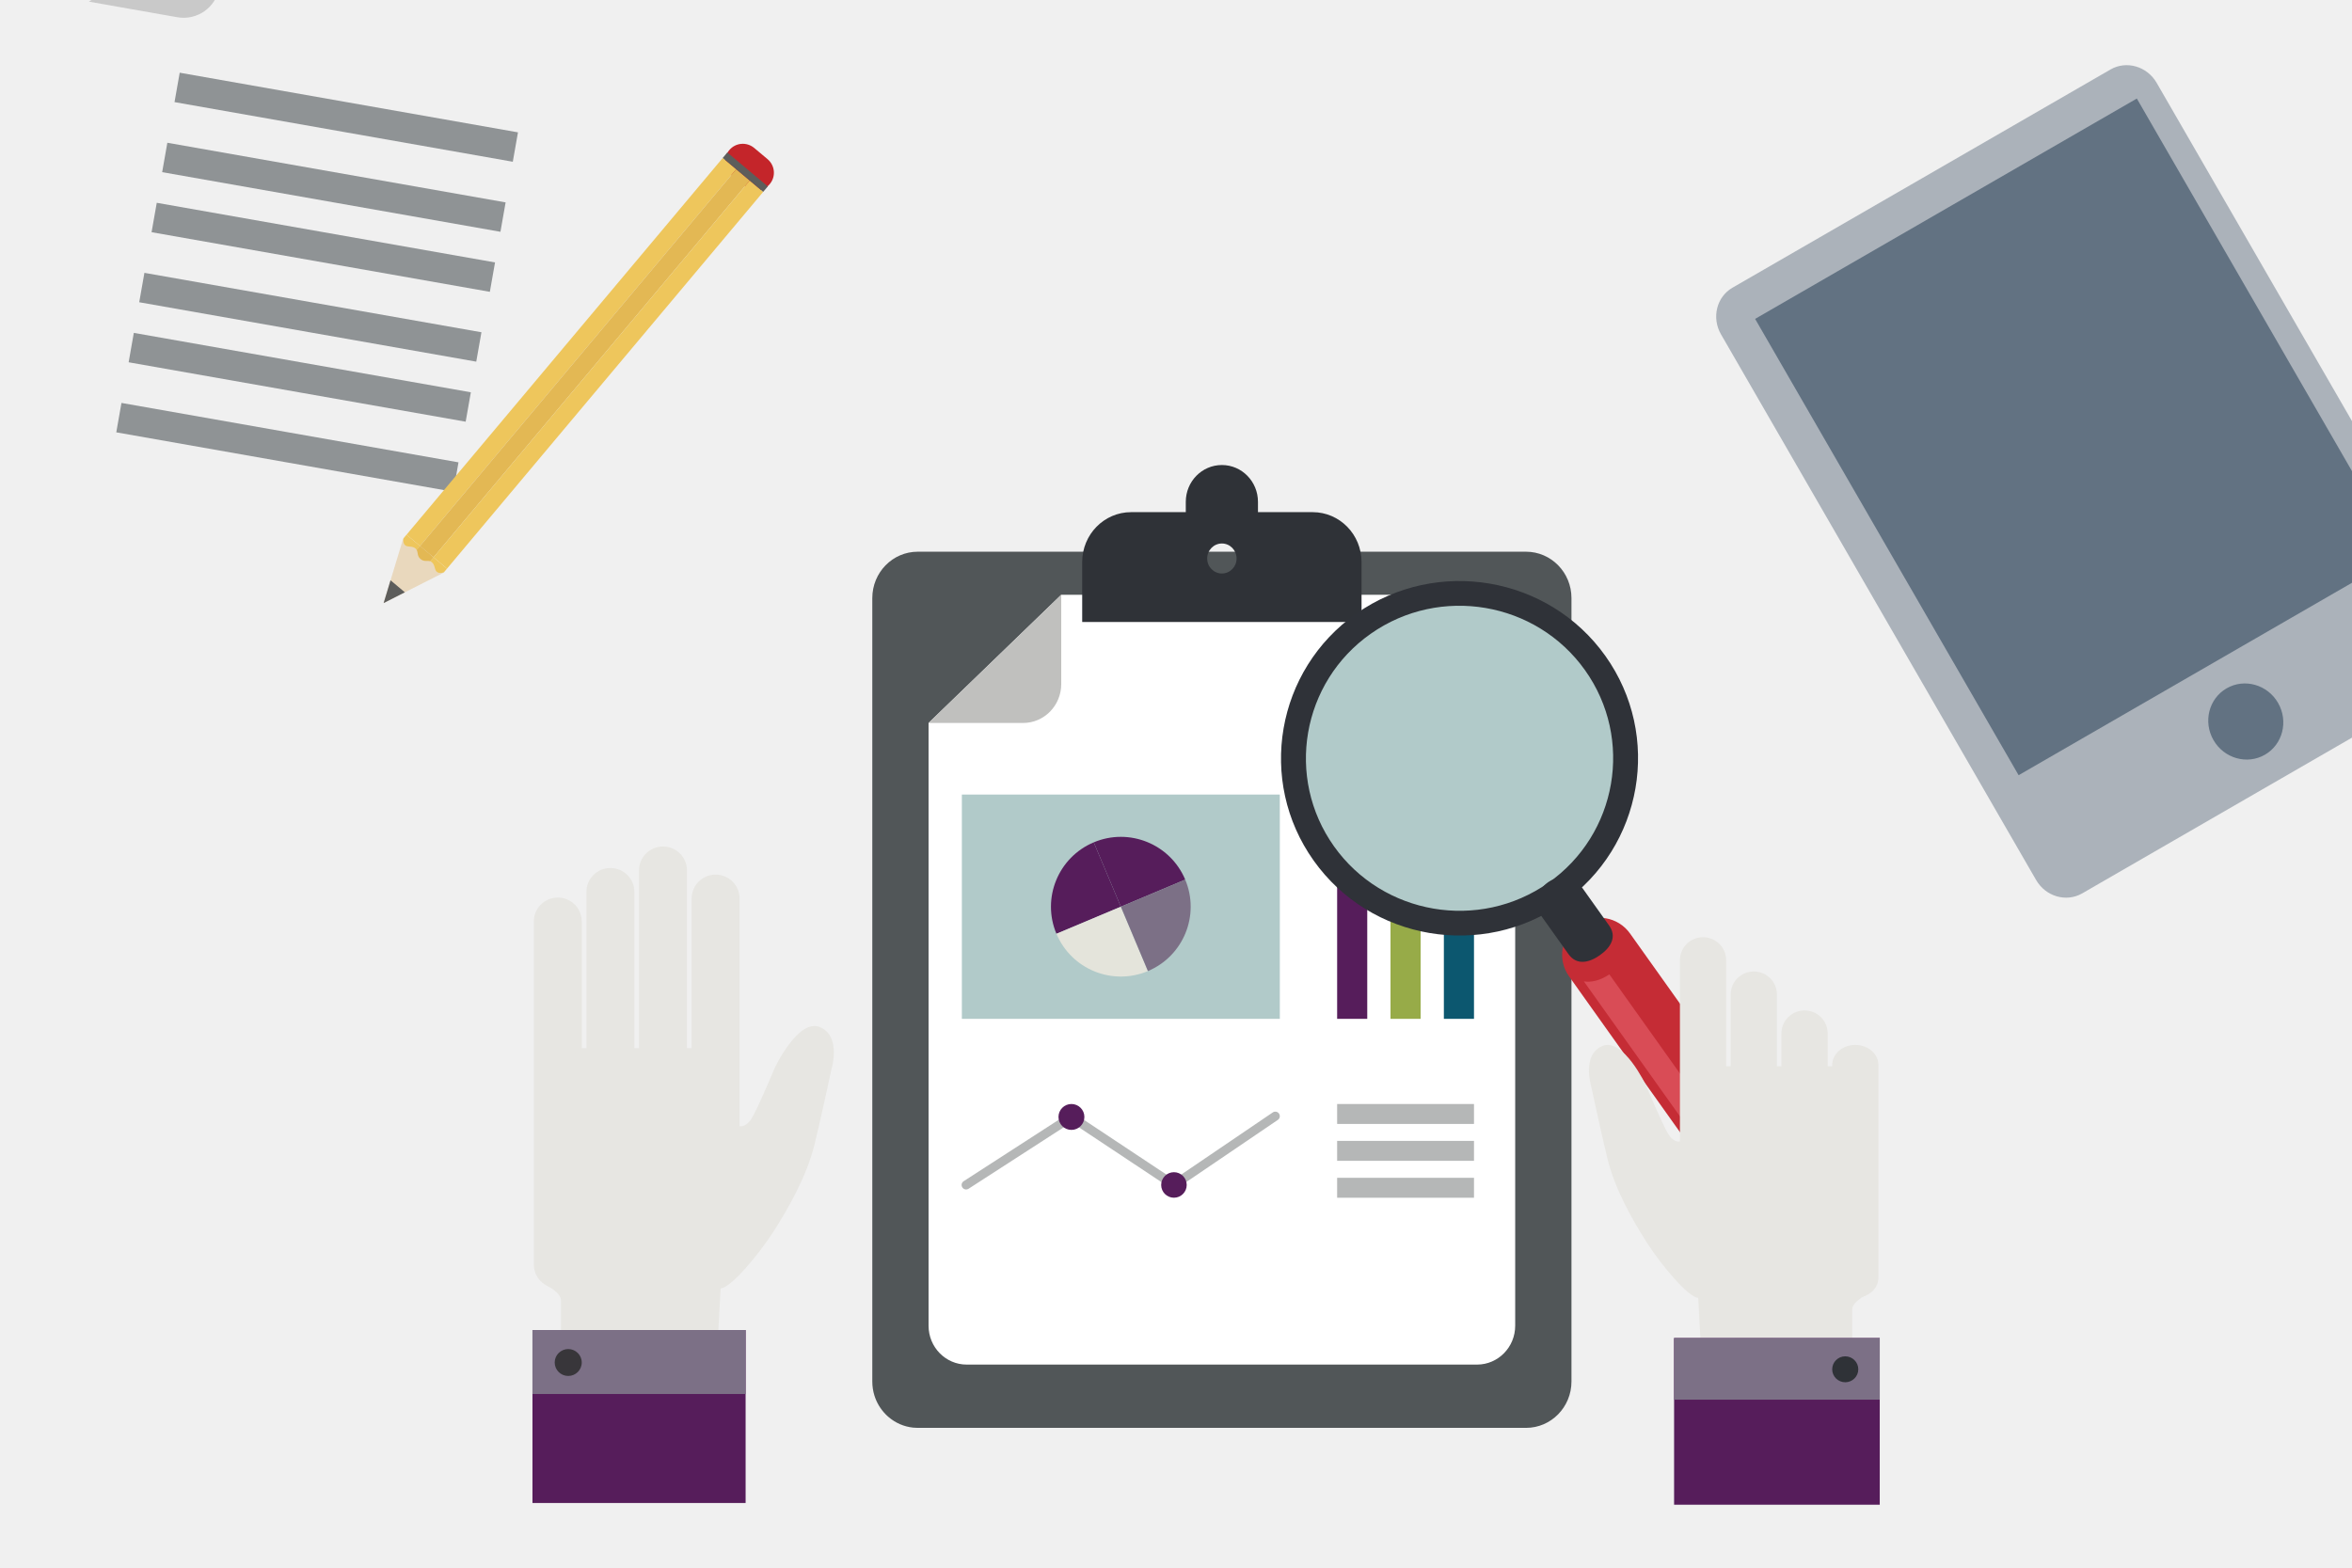
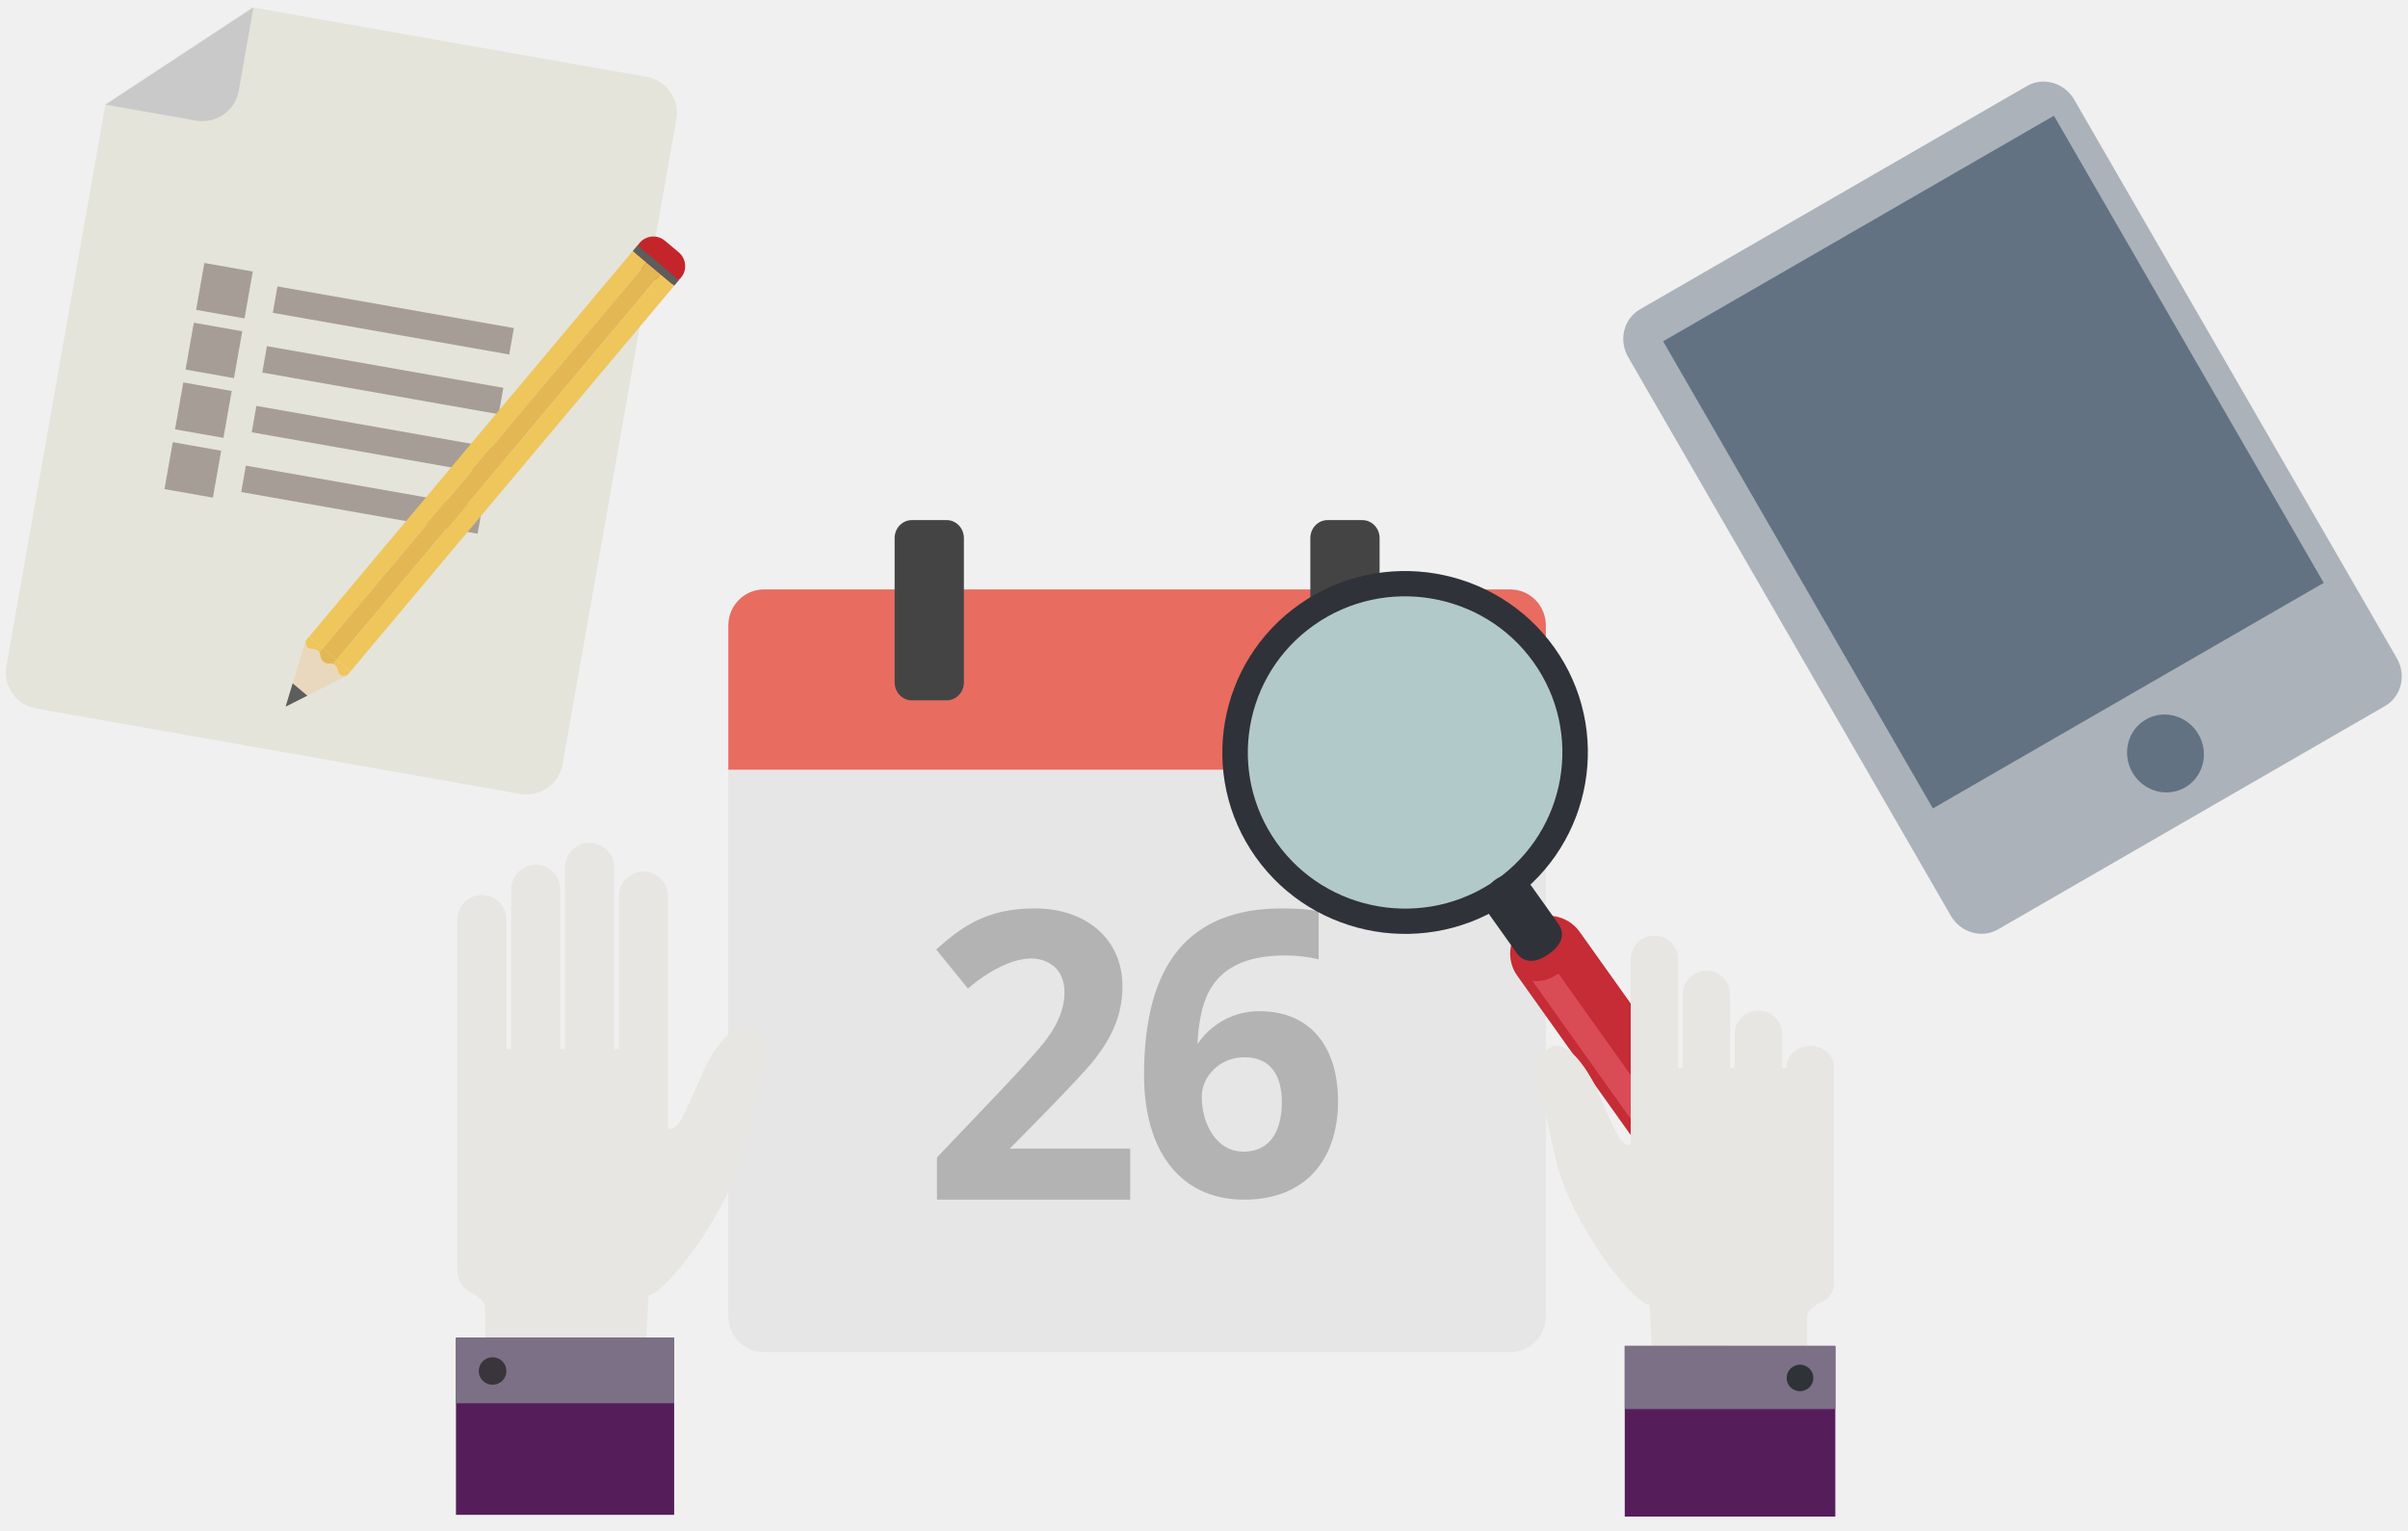
- <svg xmlns="http://www.w3.org/2000/svg" xmlns:xlink="http://www.w3.org/1999/xlink" width="162px" height="108px" viewBox="0 0 162 108" version="1.1">
+ <svg xmlns="http://www.w3.org/2000/svg" xmlns:xlink="http://www.w3.org/1999/xlink" width="162px" height="103px" viewBox="0 0 162 103" version="1.1">
  <defs>
    <path d="M-1.13686838e-13,8.16 L-1.13686838e-13,46.524 C-1.13686838e-13,47.891 1.105,49 2.469,49 L35.532,49 C36.895,49 38,47.891 38,46.524 L38,2.476 C38,1.109 36.895,0 35.532,0 L8.594,0 L-1.13686838e-13,8.16 Z" id="path-1" />
  </defs>
-   <g id="Illustrations" stroke="none" stroke-width="1" fill="none" fill-rule="evenodd">
-     <g id="Illustrations/card/c2">
-       <g id="Clipboard" transform="translate(60, 32)">
-         <g id="dokumenter/-utklippstavlen">
-           <path d="M45.109,6.008 L3.21,6.008 C1.481,6.008 0.082,7.438 0.082,9.204 L0.082,63.173 C0.082,63.503 0.131,63.823 0.222,64.122 C0.374,64.623 0.645,65.07 1,65.433 C1.069,65.502 1.144,65.574 1.223,65.638 C1.684,66.029 2.26,66.284 2.889,66.351 C2.996,66.362 3.103,66.368 3.21,66.368 L45.109,66.368 C46.838,66.368 48.239,64.937 48.239,63.173 L48.239,9.204 C48.239,7.438 46.838,6.008 45.109,6.008" id="Fill-102" fill="#515658" />
-           <path d="M3.957,17.805 L3.957,59.328 C3.957,60.811 5.133,62.008 6.582,62.008 L41.736,62.008 C43.186,62.008 44.363,60.811 44.363,59.328 L44.363,11.654 C44.363,10.173 43.186,8.974 41.736,8.974 L13.096,8.974 L3.957,17.805 Z" id="Fill-103" fill="#FFFFFF" />
-           <path d="M13.096,8.974 L13.096,15.123 C13.096,16.604 11.921,17.806 10.471,17.806 L3.957,17.806 L13.096,8.974 Z" id="Fill-104" fill="#C0C0BE" />
-           <path d="M24.161,7.509 C23.601,7.509 23.148,7.048 23.148,6.477 C23.148,5.905 23.601,5.442 24.161,5.442 C24.718,5.442 25.173,5.905 25.173,6.477 C25.173,7.048 24.718,7.509 24.161,7.509 M30.415,3.283 L26.646,3.283 L26.646,2.573 C26.646,1.171 25.533,0.036 24.161,0.036 C22.785,0.036 21.674,1.171 21.674,2.573 L21.674,3.283 L17.905,3.283 C16.047,3.283 14.539,4.822 14.539,6.719 L14.539,10.85 L33.78,10.85 L33.78,6.719 C33.78,4.822 32.273,3.283 30.415,3.283" id="Fill-105" fill="#2F3237" />
-           <g id="⚙️/-dokumenter/-innhold/-oppgaver" transform="translate(1.7836, 14.56)" stroke-width="1">
-             <g id="Group" transform="translate(8.902174, 11.83)">
-               <polygon id="Fill-118" fill="#A59D96" points="6.507 5.08 27.046 5.08 27.046 2.734 6.507 2.734" />
-               <polygon id="Fill-119" fill="#A59D96" points="6.507 10.386 27.046 10.386 27.046 8.041 6.507 8.041" />
-               <polygon id="Fill-120" fill="#A59D96" points="6.507 15.692 27.046 15.692 27.046 13.348 6.507 13.348" />
-               <polygon id="Fill-121" fill="#A59D96" points="6.507 21 27.046 21 27.046 18.655 6.507 18.655" />
-               <path d="M4.206,1.824 L3.316,1.824 L0.89,1.824 L0,1.824 L0,2.734 L0,5.08 L0,5.99 L0.89,5.99 L3.316,5.99 L4.206,5.99 L4.206,5.08 L4.206,2.734 L4.206,1.824 Z M0.89,5.08 L3.316,5.08 L3.316,2.734 L0.89,2.734 L0.89,5.08 Z" id="Fill-122" fill="#A59D96" />
-               <path d="M4.206,7.131 L3.316,7.131 L0.89,7.131 L0,7.131 L0,8.041 L0,10.386 L0,11.296 L0.89,11.296 L3.316,11.296 L4.206,11.296 L4.206,10.386 L4.206,8.041 L4.206,7.131 Z M0.89,10.386 L3.316,10.386 L3.316,8.041 L0.89,8.041 L0.89,10.386 Z" id="Fill-123" fill="#A59D96" />
-               <path d="M4.206,12.438 L3.316,12.438 L0.89,12.438 L0,12.438 L0,13.348 L0,15.692 L0,16.602 L0.89,16.602 L3.316,16.602 L4.206,16.602 L4.206,15.692 L4.206,13.348 L4.206,12.438 Z M0.89,15.692 L3.316,15.692 L3.316,13.348 L0.89,13.348 L0.89,15.692 Z" id="Fill-124" fill="#A59D96" />
-               <path d="M4.206,17.745 L3.316,17.745 L0.89,17.745 L0,17.745 L0,18.655 L0,21 L0,21.91 L0.89,21.91 L3.316,21.91 L4.206,21.91 L4.206,21 L4.206,18.655 L4.206,17.745 Z M0.89,21 L3.316,21 L3.316,18.655 L0.89,18.655 L0.89,21 Z" id="Fill-125" fill="#A59D96" />
-               <polyline id="Stroke-126" stroke="#2F3237" stroke-width="1.82" points="0.032 1.562 2.302 4.215 5.496 0" />
-               <polyline id="Stroke-127" stroke="#2F3237" stroke-width="1.82" points="0.032 7.001 2.302 9.653 5.496 5.438" />
-             </g>
+   <g id="Page-1" stroke="none" stroke-width="1" fill="none" fill-rule="evenodd">
+     <g id="2" transform="translate(0, -1)">
+       <g id="Group" transform="translate(48, 36)" fill-rule="nonzero">
+         <path d="M1,53.55 C1,54.903 2.07,56 3.391,56 L53.609,56 C54.929,56 56,54.903 56,53.55 L56,16.8 L1,16.8 L1,53.55 Z" id="Shape" fill="#E6E6E6" />
+         <path d="M53.609,4.667 L3.39,4.667 C2.07,4.667 0.999,5.753 0.999,7.093 L0.999,16.8 L55.999,16.8 L55.999,7.093 C55.999,5.753 54.929,4.667 53.608,4.667 L53.609,4.667 Z" id="Shape" fill="#E86C60" />
+         <path d="M12.186,10.92 L12.186,1.213 C12.186,0.543 12.708,0 13.352,0 L15.682,0 C16.326,0 16.847,0.543 16.847,1.213 L16.847,10.92 C16.847,11.59 16.326,12.133 15.682,12.133 L13.352,12.133 C12.708,12.133 12.186,11.59 12.186,10.92 Z M40.153,10.92 L40.153,1.213 C40.153,0.543 40.674,0 41.318,0 L43.648,0 C44.292,0 44.814,0.543 44.814,1.213 L44.814,10.92 C44.814,11.59 44.292,12.133 43.648,12.133 L41.318,12.133 C40.674,12.133 40.153,11.59 40.153,10.92 Z" id="Shape" fill="#444444" />
+         <path d="M28.034,45.733 L15.034,45.733 L15.034,42.892 C18.488,39.264 21.438,36.234 22.412,34.929 C24.064,32.714 23.769,30.829 22.99,30.111 C21.452,28.695 18.886,30.007 17.12,31.526 L14.983,28.896 C16.66,27.411 18.317,26.133 21.623,26.133 C25.065,26.133 27.513,28.196 27.513,31.367 C27.513,33.283 26.818,34.77 25.662,36.27 C24.674,37.551 19.932,42.297 19.932,42.297 L28.034,42.297 L28.034,45.733 Z M28.966,37.352 C28.966,33.569 29.74,30.753 31.286,28.905 C32.834,27.057 35.15,26.133 38.236,26.133 C39.29,26.133 40.116,26.199 40.714,26.329 L40.714,29.559 C39.985,29.387 39.238,29.3 38.489,29.298 C36.346,29.298 34.309,29.826 33.304,31.782 C32.882,32.602 32.634,33.765 32.558,35.273 C32.559,35.273 33.861,33.05 36.731,33.05 C40.221,33.05 42.017,35.525 42.017,39.104 C42.017,43.122 39.74,45.734 35.719,45.734 C31.222,45.734 28.966,42.223 28.966,37.352 Z M35.643,42.504 C37.479,42.504 38.236,41.079 38.236,39.156 C38.236,37.362 37.462,36.149 35.719,36.149 C34.055,36.149 32.849,37.449 32.849,38.803 C32.849,40.67 33.864,42.503 35.643,42.503 L35.643,42.504 Z" id="Shape" fill="#B3B3B3" />
+       </g>
+       <path d="M103.52,45.446 C107.164,50.564 105.94,57.646 100.786,61.264 C95.632,64.882 88.5,63.666 84.857,58.548 C81.213,53.43 82.439,46.348 87.592,42.73 C92.746,39.112 99.877,40.328 103.52,45.446 Z" id="Shape" fill="#B1CAC9" fill-rule="nonzero" />
+       <path d="M114.424,79.586 C113.263,80.401 111.662,80.128 110.837,78.974 L102.068,66.655 C101.674,66.102 101.518,65.415 101.634,64.746 C101.749,64.077 102.128,63.483 102.684,63.094 C103.845,62.279 105.445,62.553 106.27,63.706 L115.04,76.024 C115.434,76.577 115.59,77.264 115.475,77.933 C115.359,78.602 114.981,79.197 114.424,79.586" id="Shape" fill="#C52C35" fill-rule="nonzero" />
+       <path d="M88.419,43.056 C83.653,46.402 82.517,52.975 85.885,57.707 C89.254,62.44 95.873,63.568 100.64,60.223 C105.406,56.877 106.542,50.303 103.173,45.571 C99.805,40.839 93.185,39.71 88.419,43.056 M101.629,61.614 C96.091,65.5 88.4,64.19 84.484,58.69 C80.569,53.19 81.89,45.553 87.429,41.665 C92.967,37.777 100.659,39.088 104.574,44.587 C108.489,50.087 107.168,57.725 101.629,61.614" id="Shape" fill="#2F3238" fill-rule="nonzero" />
+       <path d="M104.19,65.21 C103.416,65.752 102.58,65.9 102.033,65.131 L100.205,62.563 C99.942,62.194 99.838,61.736 99.915,61.29 C99.992,60.844 100.244,60.447 100.615,60.188 C101.389,59.645 102.456,59.827 103.006,60.596 L104.835,63.165 C105.381,63.933 104.963,64.666 104.189,65.209" id="Shape" fill="#2F3238" fill-rule="nonzero" />
+       <path d="M103.093,67.01 L111.369,78.635 C111.644,79.02 112.177,79.111 112.564,78.839 C112.75,78.71 112.876,78.511 112.914,78.288 C112.953,78.065 112.9,77.836 112.769,77.652 L104.849,66.526 C104.192,66.969 103.573,67.087 103.093,67.009" id="Shape" fill="#D94C56" fill-rule="nonzero" />
+       <path d="M121.788,71.386 C122.668,71.386 123.38,72.003 123.38,72.765 L123.38,87.429 C123.38,88.19 122.669,88.807 121.788,88.807 C120.91,88.807 120.197,88.19 120.197,87.429 L120.197,72.765 C120.197,72.003 120.91,71.386 121.788,71.386 M118.294,69.01 C119.173,69.01 119.886,69.716 119.886,70.59 L119.886,89.603 C119.886,90.477 119.173,91.183 118.294,91.183 C117.414,91.183 116.701,90.477 116.701,89.603 L116.701,70.59 C116.701,69.716 117.414,69.01 118.294,69.01 M114.798,66.326 C115.677,66.326 116.39,67.036 116.39,67.907 L116.39,90.696 C116.39,91.569 115.677,92.276 114.798,92.276 C113.918,92.276 113.206,91.569 113.206,90.696 L113.206,67.907 C113.206,67.035 113.919,66.326 114.798,66.326 M111.301,63.965 C112.181,63.965 112.894,64.675 112.894,65.547 L112.894,80.75 C112.894,81.624 112.181,82.332 111.301,82.332 C110.421,82.332 109.709,81.624 109.709,80.75 L109.709,65.547 C109.709,64.674 110.422,63.965 111.301,63.965" id="Shape" fill="#E7E6E2" fill-rule="nonzero" />
+       <path d="M121.578,91.578 L121.578,89.614 C121.578,89.077 122.521,88.629 122.521,88.629 L120.559,72.856 L111.302,72.856 L109.709,78.036 C109.709,78.036 109.319,78.154 108.929,77.56 C108.539,76.963 107.37,74.166 107.37,74.166 C107.37,74.166 105.813,70.863 104.372,71.458 C102.935,72.053 103.594,74.225 103.594,74.225 C103.594,74.225 104.328,77.651 104.734,79.285 C105.246,81.351 106.442,83.452 107.431,85.002 C108.42,86.548 110.308,88.807 110.968,88.807 L111.118,91.577 L121.578,91.577 L121.578,91.578 Z" id="Shape" fill="#E7E6E2" fill-rule="nonzero" />
+       <polygon id="Shape" fill="#561D5B" fill-rule="nonzero" points="109.307 103.062 123.472 103.062 123.472 91.578 109.307 91.578" />
+       <polygon id="Shape" fill="#7C7086" fill-rule="nonzero" points="109.307 95.826 123.472 95.826 123.472 91.578 109.307 91.578" />
+       <path d="M121.995,93.733 C121.994,93.495 121.899,93.267 121.73,93.1 C121.561,92.932 121.333,92.838 121.095,92.839 C120.599,92.839 120.197,93.239 120.197,93.733 C120.197,94.225 120.599,94.626 121.095,94.626 C121.592,94.626 121.995,94.226 121.995,93.733" id="Shape" fill="#2F3237" fill-rule="nonzero" />
+       <g id="dokumenter/-ark" transform="translate(22.96573, 27.42711) rotate(10) translate(-22.96573, -27.42711) translate(3.965728, 2.927105)">
+         <g id="farger/-ark/-lys-grå">
+           <g id="Clipped">
+             <mask id="mask-2" fill="white">
+               <use xlink:href="#path-1" />
+             </mask>
+             <use id="path-1" fill="#E4E4DB" xlink:href="#path-1" />
          </g>
        </g>
-         <rect id="Rectangle" fill="#FFFFFF" x="8.018" y="20.795" width="32.073" height="30.74" />
-         <g id="⚙️/-dokumenter/-innhold/-statistik" transform="translate(1.781818, 15.36986)">
-           <g id="Group-2" transform="translate(4.451087, 7.121739)">
-             <path d="M0.312,27.453 C0.21,27.453 0.109,27.403 0.051,27.311 C-0.044,27.166 -0.002,26.974 0.143,26.882 L7.396,22.195 C7.5,22.128 7.634,22.129 7.736,22.198 L14.623,26.768 L21.432,22.145 C21.573,22.049 21.767,22.085 21.864,22.228 C21.96,22.37 21.924,22.563 21.782,22.659 L14.8,27.4 C14.694,27.47 14.558,27.47 14.453,27.402 L7.562,22.828 L0.48,27.403 C0.428,27.437 0.369,27.453 0.312,27.453" id="Fill-44" fill="#B5B7B7" />
-             <path d="M8.457,22.456 C8.457,22.949 8.058,23.349 7.565,23.349 C7.072,23.349 6.673,22.949 6.673,22.456 C6.673,21.964 7.072,21.564 7.565,21.564 C8.058,21.564 8.457,21.964 8.457,22.456" id="Fill-45" fill="#561D5B" />
-             <path d="M15.505,27.142 C15.505,27.627 15.11,28.021 14.625,28.021 C14.139,28.021 13.746,27.627 13.746,27.142 C13.746,26.657 14.139,26.262 14.625,26.262 C15.11,26.262 15.505,26.657 15.505,27.142" id="Fill-46" fill="#561D5B" />
-             <polygon id="Fill-47" fill="#561D5B" points="25.866 15.698 27.94 15.698 27.94 0 25.866 0" />
-             <polygon id="Fill-48" fill="#97AB48" points="29.542 15.698 31.616 15.698 31.616 7.589 29.542 7.589" />
-             <polygon id="Fill-49" fill="#0C576F" points="33.217 15.698 35.292 15.698 35.292 5.036 33.217 5.036" />
-             <polygon id="Fill-50" fill="#B1CAC9" points="0.018 15.698 21.918 15.698 21.918 0.246 0.018 0.246" />
-             <path d="M9.101,3.538 C6.653,4.569 5.502,7.389 6.532,9.838 L10.968,7.973 L9.101,3.538 Z" id="Fill-51" fill="#561D5B" />
-             <path d="M15.402,6.106 C14.372,3.657 11.551,2.507 9.102,3.538 L10.968,7.972 L15.402,6.106 Z" id="Fill-52" fill="#561D5B" />
-             <path d="M6.533,9.838 C7.563,12.288 10.384,13.437 12.833,12.407 L10.967,7.972 L6.533,9.838 Z" id="Fill-53" fill="#E4E4DB" />
-             <path d="M10.968,7.972 L12.834,12.406 C15.282,11.376 16.432,8.555 15.401,6.107 L10.968,7.972 Z" id="Fill-54" fill="#7C7086" />
-             <polygon id="Fill-55" fill="#B5B7B7" points="25.866 22.938 35.292 22.938 35.292 21.565 25.866 21.565" />
-             <polygon id="Fill-56" fill="#B5B7B7" points="25.866 25.479 35.292 25.479 35.292 24.105 25.866 24.105" />
-             <polygon id="Fill-57" fill="#B5B7B7" points="25.866 28.022 35.292 28.022 35.292 26.649 25.866 26.649" />
+         <path d="M8.672,0 L8.672,5.687 C8.672,7.056 7.556,8.165 6.18,8.165 L4.54747351e-13,8.165 L8.672,0 Z" id="Fill-59" fill="#C9C9C9" fill-rule="nonzero" />
+         <g id="⚙️/-dokumenter/-innhold/-oppgaver" transform="translate(8.407407, 17)" fill="#A59D96" fill-rule="nonzero">
+           <g id="Group" transform="translate(0, 0.1)">
+             <polygon id="Fill-118" points="5.117 2.907 21.267 2.907 21.267 1.103 5.117 1.103" />
+             <polygon id="Fill-119" points="5.117 6.989 21.267 6.989 21.267 5.185 5.117 5.185" />
+             <polygon id="Fill-120" points="5.117 11.071 21.267 11.071 21.267 9.268 5.117 9.268" />
+             <polygon id="Fill-121" points="5.117 15.154 21.267 15.154 21.267 13.35 5.117 13.35" />
+             <path d="M3.308,0.403 L2.607,0.403 L0.7,0.403 L0,0.403 L0,1.103 L0,2.908 L0,3.608 L0.7,3.608 L2.607,3.608 L3.308,3.608 L3.308,2.908 L3.308,1.103 L3.308,0.403 Z M0.7,2.908 L2.607,2.908 L2.607,1.103 L0.7,1.103 L0.7,2.908 Z" id="Fill-122" />
+             <path d="M3.308,4.485 L2.607,4.485 L0.7,4.485 L0,4.485 L0,5.185 L0,6.989 L0,7.689 L0.7,7.689 L2.607,7.689 L3.308,7.689 L3.308,6.989 L3.308,5.185 L3.308,4.485 Z M0.7,6.989 L2.607,6.989 L2.607,5.185 L0.7,5.185 L0.7,6.989 Z" id="Fill-123" />
+             <path d="M3.308,8.567 L2.607,8.567 L0.7,8.567 L0,8.567 L0,9.267 L0,11.071 L0,11.771 L0.7,11.771 L2.607,11.771 L3.308,11.771 L3.308,11.071 L3.308,9.267 L3.308,8.567 Z M0.7,11.071 L2.607,11.071 L2.607,9.267 L0.7,9.267 L0.7,11.071 Z" id="Fill-124" />
+             <path d="M3.308,12.65 L2.607,12.65 L0.7,12.65 L0,12.65 L0,13.35 L0,15.154 L0,15.854 L0.7,15.854 L2.607,15.854 L3.308,15.854 L3.308,15.154 L3.308,13.35 L3.308,12.65 Z M0.7,15.154 L2.607,15.154 L2.607,13.35 L0.7,13.35 L0.7,15.154 Z" id="Fill-125" />
          </g>
        </g>
      </g>
-       <g id="Right" transform="translate(88, 40)">
-         <path d="M21.52,6.046 C25.164,11.164 23.94,18.246 18.786,21.864 C13.632,25.482 6.5,24.266 2.857,19.148 C-0.787,14.03 0.439,6.948 5.592,3.33 C10.746,-0.288 17.877,0.928 21.52,6.046 Z" id="Fill-95" fill="#B1CAC9" />
-         <path d="M32.424,40.186 C31.262,41 29.657,40.726 28.837,39.574 L20.068,27.255 C19.248,26.103 19.523,24.508 20.684,23.694 C21.845,22.879 23.449,23.154 24.27,24.306 L33.039,36.624 C33.859,37.776 33.584,39.371 32.424,40.186" id="Fill-97" fill="#C52C35" />
-         <path d="M6.419,3.656 C1.653,7.002 0.517,13.575 3.885,18.307 C7.254,23.04 13.873,24.168 18.64,20.823 C23.406,17.477 24.542,10.904 21.173,6.171 C17.805,1.439 11.185,0.31 6.419,3.656 M19.629,22.214 C14.091,26.101 6.4,24.791 2.484,19.29 C-1.431,13.791 -0.11,6.153 5.429,2.265 C10.967,-1.623 18.658,-0.312 22.574,5.187 C26.489,10.688 25.168,18.325 19.629,22.214" id="Fill-99" fill="#2F3238" />
-         <path d="M22.189,25.809 C21.416,26.352 20.58,26.5 20.033,25.731 L18.205,23.163 C17.657,22.393 17.842,21.331 18.615,20.788 C19.389,20.245 20.459,20.427 21.006,21.196 L22.835,23.765 C23.381,24.533 22.963,25.266 22.189,25.809" id="Fill-101" fill="#2F3238" />
-         <path d="M21.093,27.609 L29.369,39.235 C29.643,39.62 30.177,39.711 30.564,39.439 C30.951,39.167 31.042,38.637 30.769,38.252 L22.849,27.126 C22.192,27.569 21.573,27.687 21.093,27.609" id="Fill-103" fill="#D94C56" />
-         <path d="M39.788,31.986 C40.669,31.986 41.38,32.603 41.38,33.365 L41.38,48.029 C41.38,48.79 40.669,49.407 39.788,49.407 C38.91,49.407 38.197,48.79 38.197,48.029 L38.197,33.365 C38.197,32.603 38.91,31.986 39.788,31.986" id="Fill-105" fill="#E7E6E2" />
-         <path d="M36.294,29.609 C37.173,29.609 37.886,30.316 37.886,31.19 L37.886,50.203 C37.886,51.077 37.173,51.784 36.294,51.784 C35.414,51.784 34.701,51.077 34.701,50.203 L34.701,31.19 C34.701,30.316 35.414,29.609 36.294,29.609" id="Fill-107" fill="#E7E6E2" />
-         <path d="M32.798,26.926 C33.677,26.926 34.39,27.635 34.39,28.507 L34.39,51.296 C34.39,52.169 33.677,52.876 32.798,52.876 C31.919,52.876 31.206,52.169 31.206,51.296 L31.206,28.507 C31.206,27.635 31.919,26.926 32.798,26.926" id="Fill-109" fill="#E7E6E2" />
-         <path d="M29.301,24.565 C30.181,24.565 30.894,25.274 30.894,26.147 L30.894,41.351 C30.894,42.225 30.181,42.933 29.301,42.933 C28.422,42.933 27.709,42.225 27.709,41.351 L27.709,26.147 C27.709,25.274 28.422,24.565 29.301,24.565" id="Fill-111" fill="#E7E6E2" />
-         <path d="M39.578,52.178 L39.578,50.214 C39.578,49.677 40.521,49.229 40.521,49.229 L38.559,33.456 L29.302,33.456 L27.709,38.636 C27.709,38.636 27.319,38.754 26.929,38.16 C26.54,37.563 25.37,34.766 25.37,34.766 C25.37,34.766 23.813,31.463 22.372,32.058 C20.935,32.653 21.594,34.825 21.594,34.825 C21.594,34.825 22.328,38.251 22.734,39.885 C23.246,41.951 24.442,44.052 25.431,45.602 C26.42,47.148 28.308,49.407 28.968,49.407 L29.119,52.178 L39.578,52.178 Z" id="Fill-113" fill="#E7E6E2" />
-         <polygon id="Fill-115" fill="#561D5B" points="27.307 63.662 41.472 63.662 41.472 52.178 27.307 52.178" />
-         <polygon id="Fill-117" fill="#7C7086" points="27.307 56.426 41.472 56.426 41.472 52.178 27.307 52.178" />
-         <path d="M39.995,54.333 C39.995,53.839 39.592,53.439 39.095,53.439 C38.599,53.439 38.197,53.839 38.197,54.333 C38.197,54.825 38.599,55.226 39.095,55.226 C39.592,55.226 39.995,54.825 39.995,54.333" id="Fill-118" fill="#2F3237" />
+       <g id="Group" transform="translate(30, 57)" fill-rule="nonzero">
+         <path d="M2.42,4.234 C1.508,4.234 0.77,4.968 0.77,5.873 L0.77,29.515 C0.77,30.42 1.508,31.155 2.42,31.155 C3.33,31.155 4.07,30.42 4.07,29.515 L4.07,5.873 C4.07,4.968 3.33,4.233 2.42,4.233 M6.042,2.198 C5.132,2.198 4.392,2.931 4.392,3.838 L4.392,27.477 C4.392,28.383 5.132,29.117 6.042,29.117 C6.954,29.117 7.692,28.383 7.692,27.477 L7.692,3.837 C7.692,2.931 6.954,2.198 6.042,2.198 M9.666,0.716 C8.755,0.716 8.015,1.452 8.015,2.357 L8.015,25.997 C8.015,26.904 8.755,27.637 9.665,27.637 C10.577,27.637 11.315,26.904 11.315,25.997 L11.315,2.357 C11.315,1.452 10.577,0.716 9.665,0.716 M13.289,2.653 C12.378,2.653 11.639,3.389 11.639,4.293 L11.639,21.373 C11.639,22.279 12.378,23.013 13.289,23.013 C14.201,23.013 14.939,22.279 14.939,21.373 L14.939,4.293 C14.939,3.389 14.201,2.653 13.289,2.653" id="Shape" fill="#E7E6E2" />
+         <path d="M2.638,34.03 L2.638,31.992 C2.638,31.434 1.662,30.97 1.662,30.97 L3.694,14.607 L13.289,14.607 L14.939,19.98 C14.939,19.98 15.343,20.103 15.748,19.487 C16.151,18.867 17.364,15.965 17.364,15.965 C17.364,15.965 18.977,12.539 20.47,13.155 C21.96,13.773 21.277,16.026 21.277,16.026 C21.277,16.026 20.517,19.581 20.095,21.276 C19.565,23.419 18.325,25.599 17.301,27.207 C16.276,28.811 14.319,31.155 13.635,31.155 L13.479,34.029 L2.639,34.029 L2.638,34.03 Z" id="Shape" fill="#E7E6E2" />
+         <polygon id="Shape" fill="#561D5B" points="0.675 45.943 15.356 45.943 15.356 34.029 0.676 34.029" />
+         <polygon id="Shape" fill="#7C7086" points="0.675 38.435 15.356 38.435 15.356 34.029 0.676 34.029" />
+         <path d="M2.206,36.265 C2.207,36.018 2.306,35.782 2.481,35.608 C2.655,35.434 2.892,35.337 3.139,35.338 C3.653,35.338 4.069,35.753 4.069,36.265 C4.067,36.777 3.651,37.192 3.139,37.192 C2.892,37.193 2.655,37.096 2.481,36.922 C2.306,36.748 2.207,36.512 2.206,36.265" id="Shape" fill="#38363A" />
      </g>
-       <g id="Left" transform="translate(36, 58)">
-         <path d="M2.421,3.834 C1.508,3.834 0.77,4.568 0.77,5.473 L0.77,29.115 C0.77,30.02 1.508,30.755 2.421,30.755 C3.33,30.755 4.07,30.02 4.07,29.115 L4.07,5.473 C4.07,4.568 3.33,3.834 2.421,3.834" id="Fill-201" fill="#E7E6E2" />
-         <path d="M6.042,1.798 C5.132,1.798 4.392,2.531 4.392,3.438 L4.392,27.077 C4.392,27.983 5.132,28.717 6.042,28.717 C6.954,28.717 7.693,27.983 7.693,27.077 L7.693,3.438 C7.693,2.531 6.954,1.798 6.042,1.798" id="Fill-202" fill="#E7E6E2" />
-         <path d="M9.666,0.316 C8.755,0.316 8.015,1.052 8.015,1.957 L8.015,25.598 C8.015,26.504 8.755,27.237 9.666,27.237 C10.577,27.237 11.316,26.504 11.316,25.598 L11.316,1.957 C11.316,1.052 10.577,0.316 9.666,0.316" id="Fill-203" fill="#E7E6E2" />
-         <path d="M13.289,2.253 C12.378,2.253 11.639,2.989 11.639,3.894 L11.639,20.973 C11.639,21.879 12.378,22.613 13.289,22.613 C14.201,22.613 14.94,21.879 14.94,20.973 L14.94,3.894 C14.94,2.989 14.201,2.253 13.289,2.253" id="Fill-204" fill="#E7E6E2" />
-         <path d="M2.638,33.629 L2.638,31.592 C2.638,31.034 1.662,30.57 1.662,30.57 L3.694,14.207 L13.289,14.207 L14.939,19.58 C14.939,19.58 15.343,19.703 15.748,19.087 C16.151,18.467 17.364,15.565 17.364,15.565 C17.364,15.565 18.977,12.139 20.47,12.756 C21.959,13.373 21.277,15.626 21.277,15.626 C21.277,15.626 20.517,19.181 20.095,20.875 C19.564,23.019 18.326,25.199 17.301,26.807 C16.276,28.411 14.319,30.755 13.635,30.755 L13.479,33.629 L2.638,33.629 Z" id="Fill-205" fill="#E7E6E2" />
-         <polygon id="Fill-206" fill="#561D5B" points="0.675 45.543 15.356 45.543 15.356 33.629 0.675 33.629" />
-         <polygon id="Fill-207" fill="#7C7086" points="0.675 38.035 15.356 38.035 15.356 33.629 0.675 33.629" />
-         <path d="M2.206,35.865 C2.206,35.353 2.624,34.938 3.139,34.938 C3.653,34.938 4.07,35.353 4.07,35.865 C4.07,36.376 3.653,36.792 3.139,36.792 C2.624,36.792 2.206,36.376 2.206,35.865" id="Fill-208" fill="#38363A" />
+       <g id="Group" transform="translate(109, 6)" fill-rule="nonzero">
+         <path d="M51.458,42.511 L25.418,57.545 C24.323,58.178 22.9,57.765 22.241,56.623 L0.538,19.033 C-0.121,17.892 0.233,16.453 1.328,15.82 L27.368,0.786 C28.464,0.153 29.888,0.566 30.546,1.708 L52.249,39.298 C52.908,40.44 52.554,41.878 51.458,42.511" id="Shape" fill="#ABB2BA" />
+         <path d="M21.037,49.405 L47.33,34.225 L29.18,2.788 L2.887,17.968 L21.037,49.405 Z M38.907,44.422 C39.636,45.685 39.231,47.284 38.004,47.992 C36.776,48.702 35.19,48.252 34.461,46.989 C33.732,45.727 34.136,44.129 35.364,43.42 C36.591,42.711 38.178,43.16 38.907,44.422 Z" id="Shape" fill="#627282" />
      </g>
-       <g id="devices/-tablet" transform="translate(144.5, 33) rotate(-30) translate(-144.5, -33) translate(127, 9)">
-         <path d="M32.359,48.18 L2.291,48.18 C1.026,48.18 0,47.111 0,45.793 L0,2.387 C0,1.07 1.026,1.13686838e-13 2.291,1.13686838e-13 L32.359,1.13686838e-13 C33.624,1.13686838e-13 34.65,1.07 34.65,2.387 L34.65,45.793 C34.65,47.111 33.624,48.18 32.359,48.18" id="Fill-13" fill="#ABB2BA" />
-         <g id="⚙️/-skjerm/-tablet/-tom" transform="translate(2.566667, 2.64)" fill="#627282">
-           <polygon id="Fill-14-Copy" points="0 36.3 30.36 36.3 30.36 0 0 0" />
-         </g>
-         <path d="M20.533,43.56 C20.533,45.017 19.384,46.2 17.966,46.2 C16.549,46.2 15.4,45.017 15.4,43.56 C15.4,42.102 16.549,40.92 17.966,40.92 C19.384,40.92 20.533,42.102 20.533,43.56" id="Fill-15" fill="#627282" />
-       </g>
-       <g id="dokumenter/-ark" transform="translate(22, 19.5) rotate(10) translate(-22, -19.5) translate(3, -5)">
-         <g id="farger/-ark/-lys-grå" stroke-width="1">
-           <mask id="mask-2" fill="white">
-             <use xlink:href="#path-1" />
-           </mask>
-           <g id="Mask" />
-           <g id="⚙️/farger/-ark/-lys-grå" mask="url(#mask-2)">
-             <g transform="translate(-5.62963, -7)" />
-           </g>
-         </g>
-         <path d="M8.672,0 L8.672,5.687 C8.672,7.056 7.556,8.165 6.18,8.165 L0,8.165 L8.672,0 Z" id="Fill-59" fill="#C9C9C9" />
-         <g id="⚙️/-dokumenter/-innhold/-tekst" transform="translate(1.407407, 7)" fill="#8F9395" stroke-width="1">
-           <g id="Group" transform="translate(5.6, 4.9)">
-             <polygon id="Fill-60" points="0 6.957 23.659 6.957 23.659 4.9 0 4.9" />
-             <polygon id="Fill-61" points="0 11.157 23.659 11.157 23.659 9.1 0 9.1" />
-             <polygon id="Fill-62" points="0 16.057 23.572 16.057 23.572 14 0 14" />
-             <polygon id="Fill-63" points="0 20.257 23.572 20.257 23.572 18.2 0 18.2" />
-             <polygon id="Fill-64" points="0 25.157 23.572 25.157 23.572 23.1 0 23.1" />
-             <polygon id="Fill-65" points="0 2.057 23.659 2.057 23.659 0 0 0" />
-           </g>
-         </g>
-       </g>
-       <g id="gjenstander/-ovenfra/-blyant" transform="translate(39.70923, 25.98949) rotate(130) translate(-39.70923, -25.98949) translate(19.20923, 23.98949)">
-         <path d="M2.984,1.58 L2.984,2.776 C2.984,3.451 2.442,3.997 1.773,3.997 L1.743,3.997 C1.073,3.997 0.532,3.451 0.532,2.776 L0.532,1.58 C0.532,0.906 1.073,0.359 1.743,0.359 L1.773,0.359 C2.442,0.359 2.984,0.906 2.984,1.58" id="Fill-121" fill="#C4252A" />
-         <polygon id="Fill-122" fill="#E9D8BD" points="36.697 3.997 40.956 2.178 36.697 0.359 36.198 2.251" />
-         <polygon id="Fill-123" fill="#EEC65C" points="2.452 3.997 36.333 3.997 36.333 2.785 2.452 2.785" />
-         <polygon id="Fill-124" fill="#E3B854" points="2.452 2.785 36.333 2.785 36.333 1.572 2.452 1.572" />
-         <polygon id="Fill-125" fill="#EEC65C" points="2.452 1.572 36.333 1.572 36.333 0.359 2.452 0.359" />
-         <path d="M36.954,3.601 C36.954,3.372 36.666,3.219 36.666,2.914 C36.666,2.865 36.676,2.823 36.691,2.784 L36.333,2.784 L36.333,3.997 L36.666,3.997 C36.666,3.997 36.954,3.829 36.954,3.601" id="Fill-126" fill="#EEC65C" />
-         <path d="M36.69,2.784 C36.766,2.586 36.999,2.501 36.999,2.178 C36.999,1.855 36.766,1.77 36.69,1.572 L36.333,1.572 L36.333,2.784 L36.69,2.784 Z" id="Fill-127" fill="#E3B854" />
-         <path d="M36.69,1.572 C36.676,1.533 36.666,1.491 36.666,1.442 C36.666,1.137 36.953,0.984 36.953,0.755 C36.953,0.526 36.666,0.359 36.666,0.359 L36.333,0.359 L36.333,1.572 L36.69,1.572 Z" id="Fill-128" fill="#EEC65C" />
-         <polygon id="Fill-129" fill="#5D5D5B" points="40.956 2.178 39.449 1.535 39.449 2.822" />
-         <polygon id="Fill-130" fill="#5D5D5B" points="1.961 3.997 2.452 3.997 2.452 0.359 1.961 0.359" />
+       <g id="Group" transform="translate(19, 16)" fill-rule="nonzero">
+         <path d="M25.081,3.852 L24.165,3.082 C23.65,2.653 23.579,1.887 24.008,1.371 L24.028,1.347 C24.236,1.101 24.534,0.948 24.855,0.921 C25.176,0.894 25.495,0.997 25.741,1.205 L26.657,1.974 C27.174,2.407 27.244,3.174 26.814,3.686 L26.794,3.709 C26.36,4.221 25.594,4.285 25.081,3.852" id="Shape" fill="#C4252A" />
+         <polygon id="Shape" fill="#E9D8BD" points="1.559 28.124 0.215 32.556 4.346 30.463 3.218 28.864" />
+         <polygon id="Shape" fill="#EEC65C" points="23.57 1.89 1.794 27.846 2.722 28.626 24.5 2.67" />
+         <polygon id="Shape" fill="#E3B854" points="24.5 2.67 2.72 28.625 3.65 29.405 25.428 3.45" />
+         <path d="M25.429,3.45 L3.65,29.404 L4.58,30.184 L26.358,4.229 L25.429,3.45 Z M1.697,28.575 C1.873,28.722 2.175,28.6 2.408,28.796 C2.442,28.825 2.471,28.86 2.492,28.899 L2.722,28.625 L1.792,27.845 L1.579,28.1 C1.579,28.1 1.522,28.428 1.697,28.575 Z" id="Shape" fill="#EEC65C" />
+         <path d="M2.492,28.898 C2.596,29.084 2.511,29.317 2.758,29.525 C3.006,29.732 3.221,29.608 3.421,29.678 L3.651,29.404 L2.721,28.624 L2.492,28.898 Z" id="Shape" fill="#E3B854" />
+         <path d="M3.421,29.678 C3.463,29.692 3.502,29.714 3.536,29.743 C3.769,29.939 3.702,30.257 3.878,30.404 C4.053,30.551 4.365,30.439 4.365,30.439 L4.58,30.184 L3.65,29.404 L3.421,29.678 Z" id="Shape" fill="#EEC65C" />
+         <path d="M0.215,32.556 L1.676,31.816 L0.69,30.988 L0.215,32.556 Z M23.886,1.515 L23.571,1.891 L26.358,4.23 L26.674,3.854 L23.886,1.515 Z" id="Shape" fill="#5D5D5B" />
      </g>
    </g>
  </g>
</svg>
